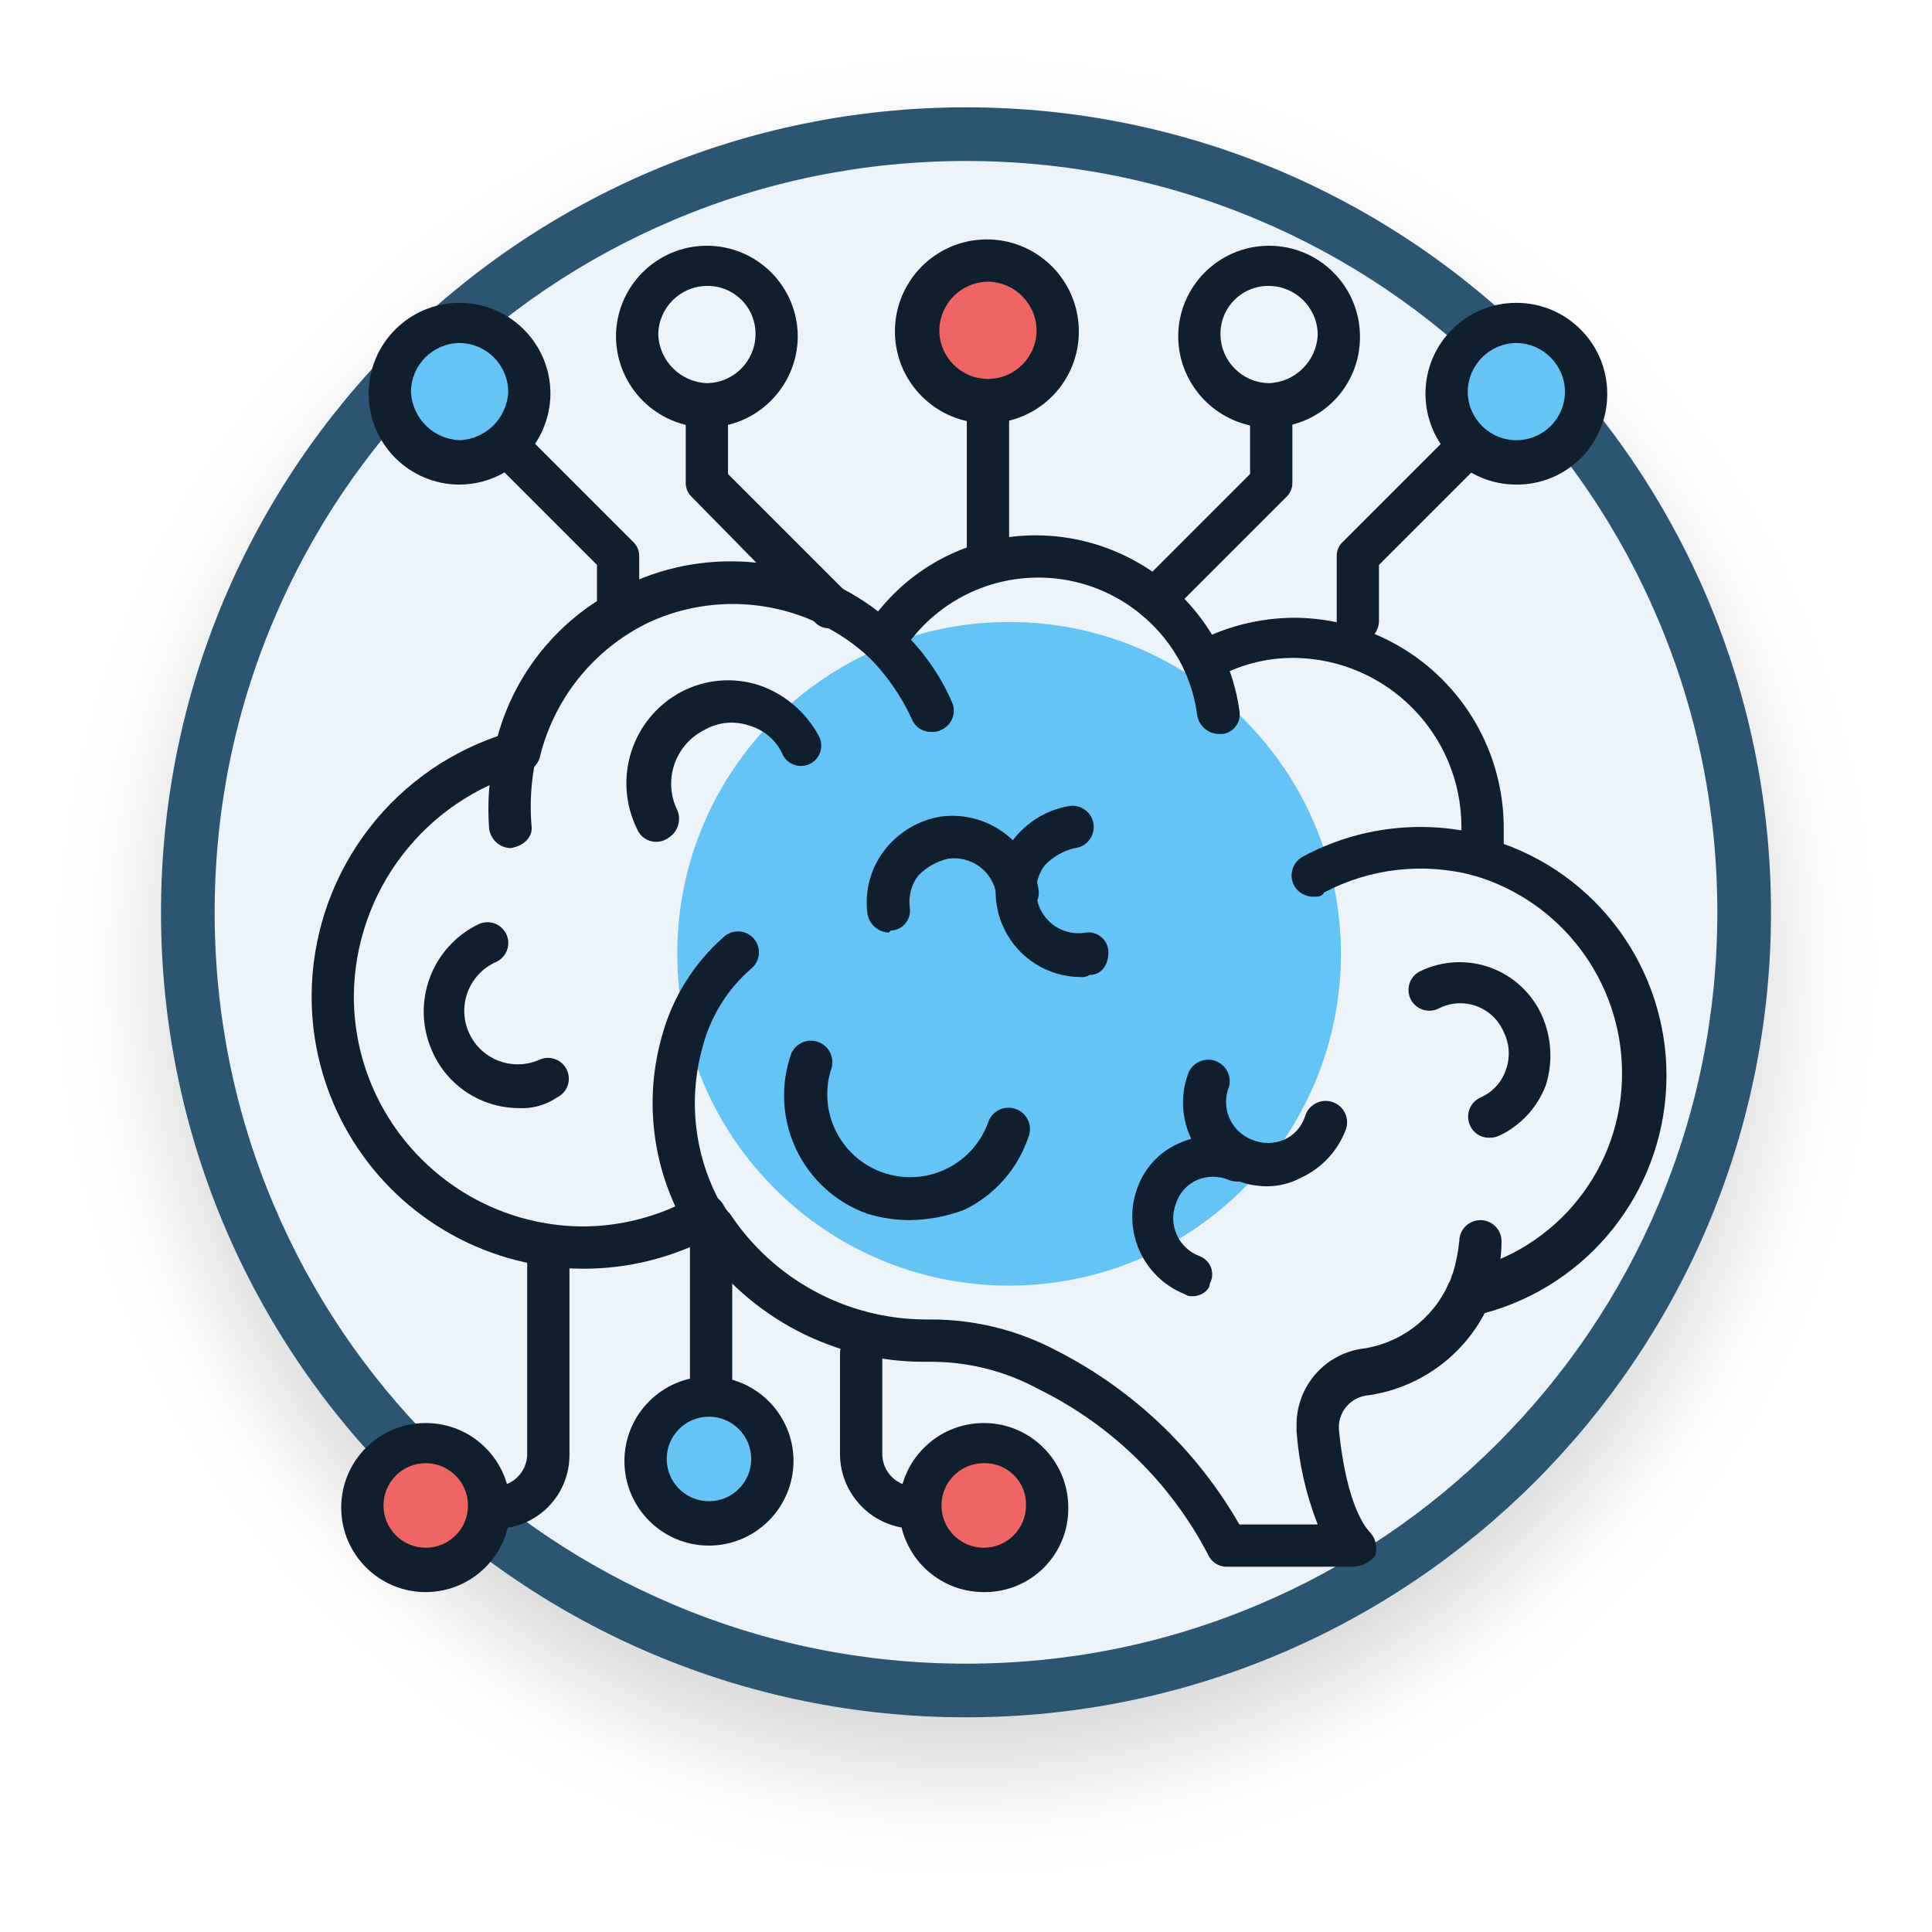
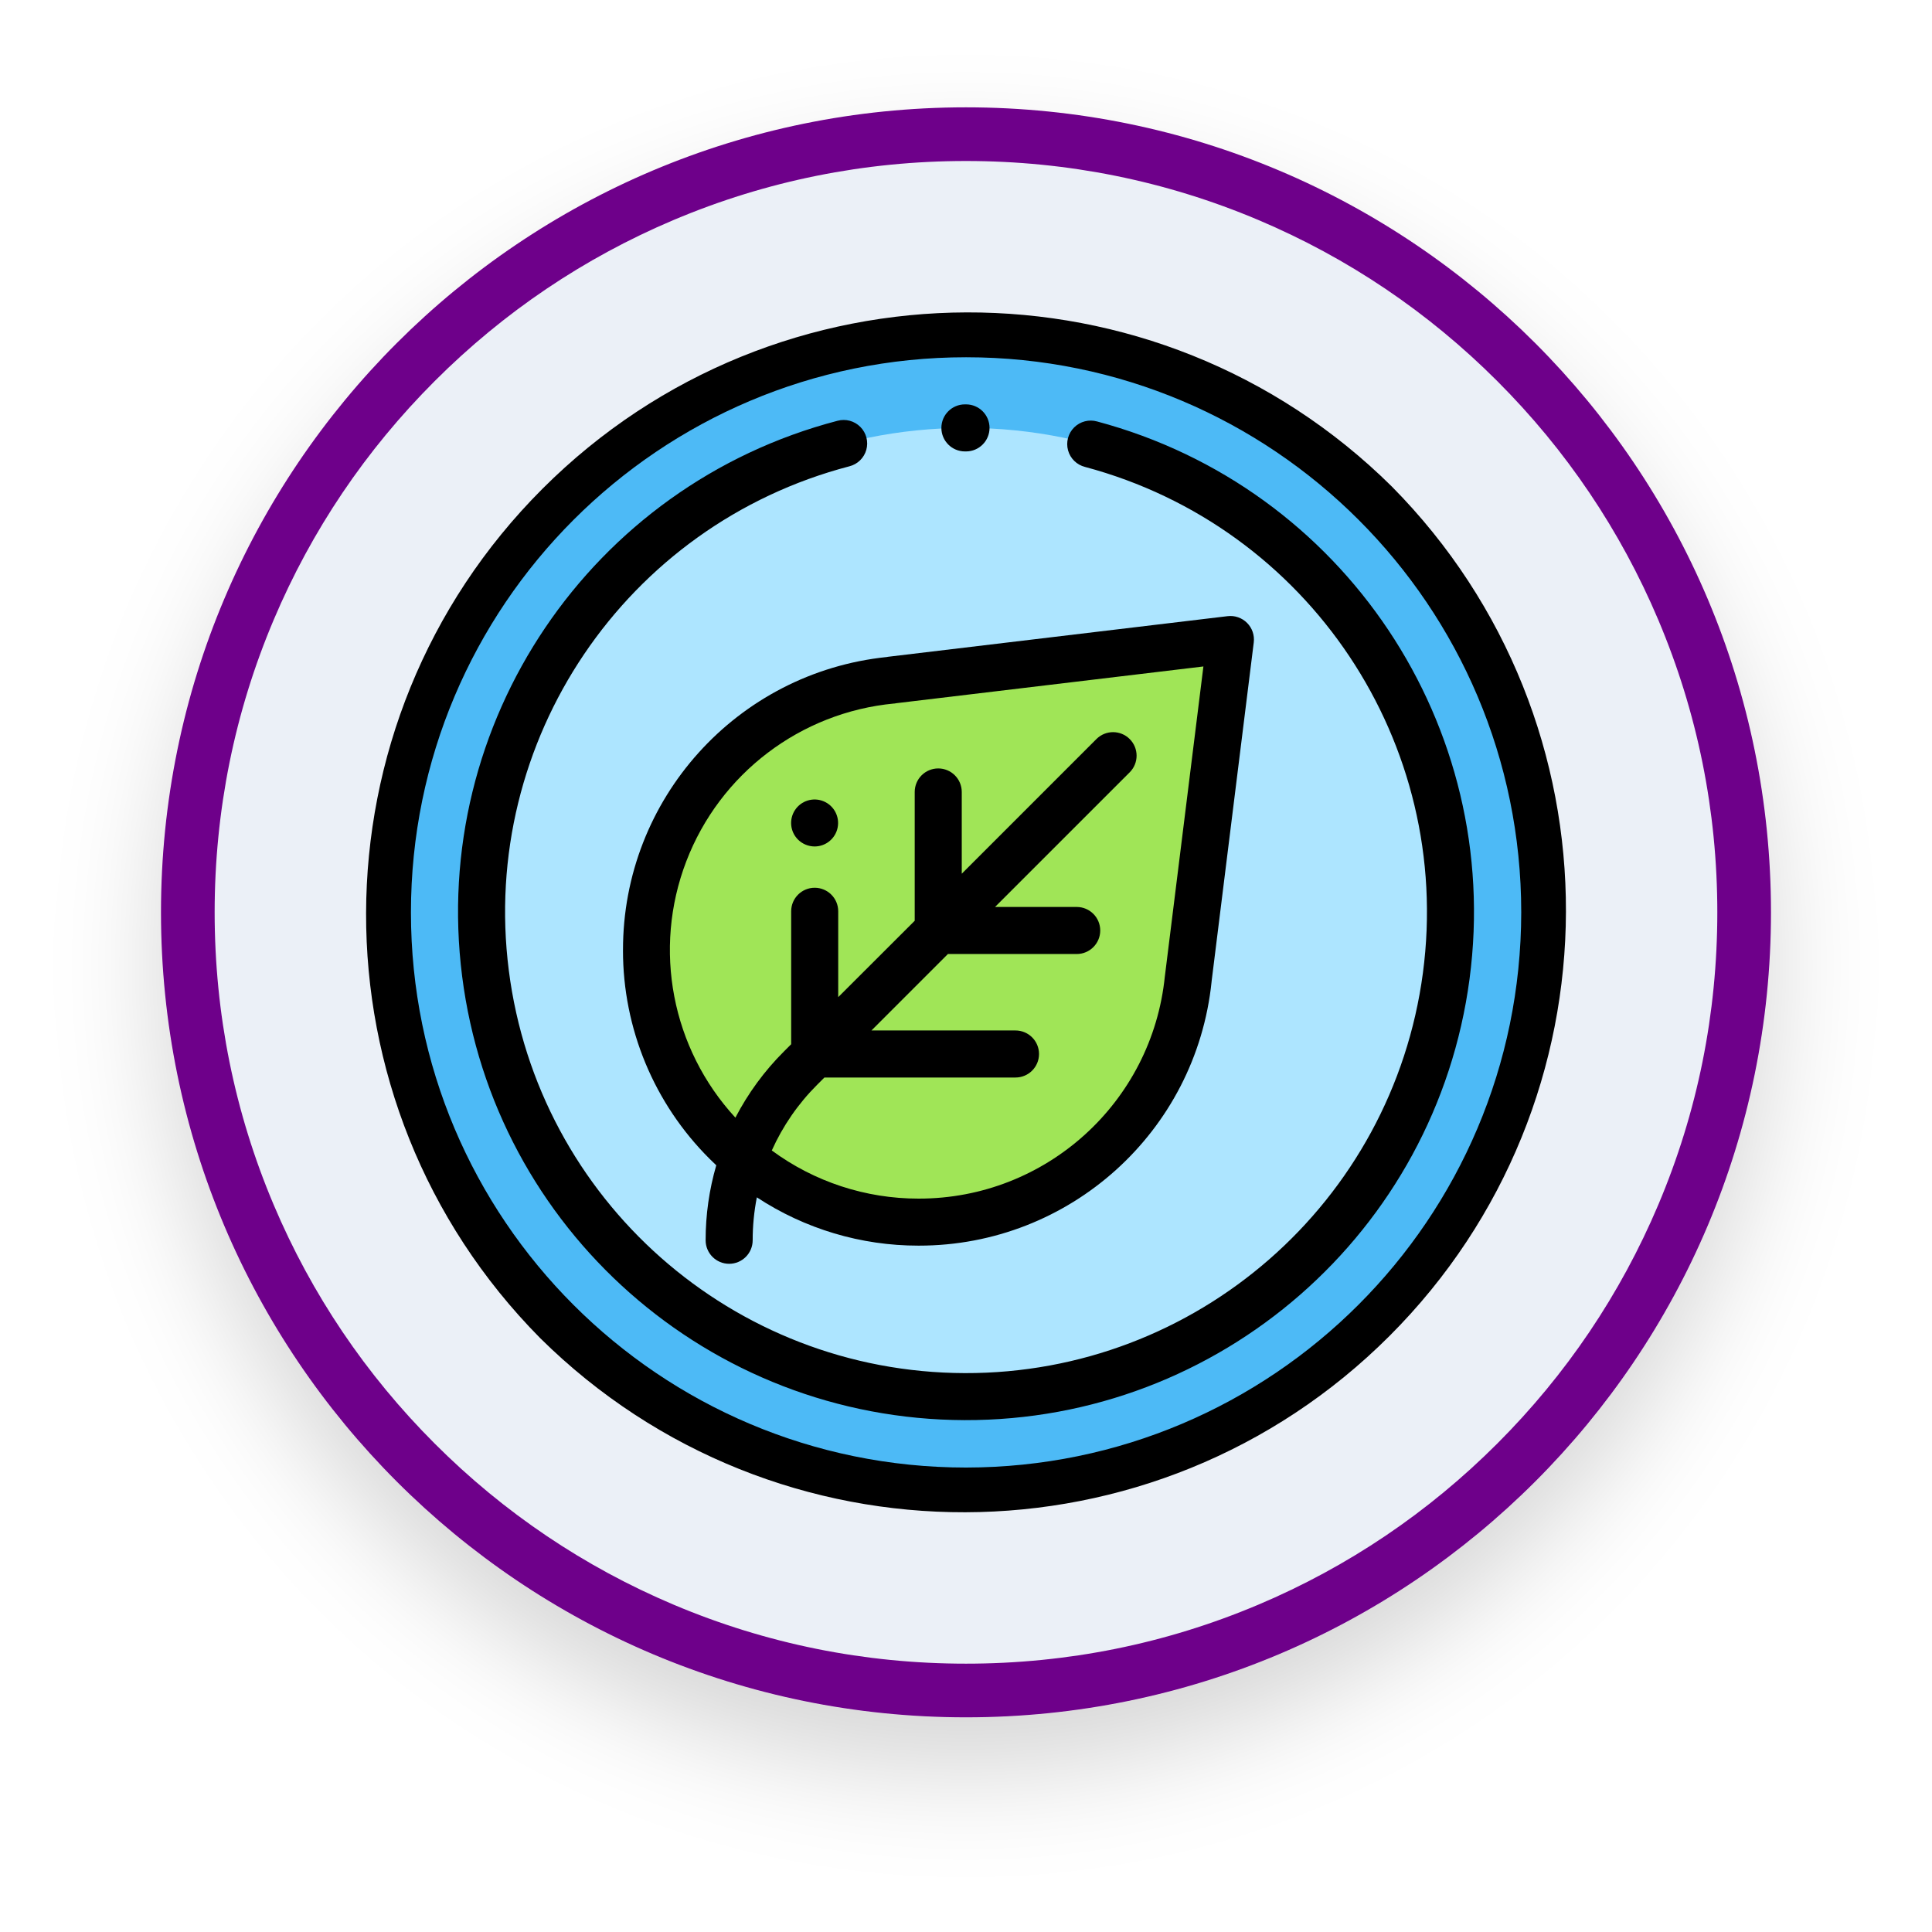
<svg xmlns="http://www.w3.org/2000/svg" width="108" height="108" viewBox="0 0 108 108">
  <defs>
    <filter id="Path_904820" x="0" y="0" width="108" height="108" filterUnits="userSpaceOnUse">
      <feOffset dy="3" input="SourceAlpha" />
      <feGaussianBlur stdDeviation="3" result="blur" />
      <feFlood flood-opacity="0.161" />
      <feComposite operator="in" in2="blur" />
      <feComposite in="SourceGraphic" />
    </filter>
  </defs>
-   <g id="Group_1145536" data-name="Group 1145536" transform="translate(-3.177 -710)">
-     <g id="Icono" transform="translate(12.177 716)">
-       <g transform="matrix(1, 0, 0, 1, -9, -6)" filter="url(#Path_904820)">
-         <g id="Path_904820-2" data-name="Path 904820" transform="translate(9 6)" fill="#ecf4fa">
+   <g id="Group_1145620" data-name="Group 1145620" transform="translate(-201.245 -558)">
+     <g id="Icono" transform="translate(-413.856 -4442)">
+       <g transform="matrix(1, 0, 0, 1, 615.1, 5000)" filter="url(#Path_904820)">
+         <g id="Path_904820-2" data-name="Path 904820" transform="translate(9 6)" fill="#ebf0f7">
          <path d="M 45 88.5 C 39.127 88.5 33.43 87.35 28.068 85.082 C 22.889 82.891 18.236 79.755 14.241 75.759 C 10.245 71.764 7.109 67.111 4.918 61.932 C 2.65 56.57 1.5 50.873 1.5 45 C 1.5 39.127 2.65 33.43 4.918 28.068 C 7.109 22.889 10.245 18.236 14.241 14.241 C 18.236 10.245 22.889 7.109 28.068 4.918 C 33.43 2.65 39.127 1.5 45 1.5 C 50.873 1.5 56.57 2.65 61.932 4.918 C 67.111 7.109 71.764 10.245 75.759 14.241 C 79.755 18.236 82.891 22.889 85.082 28.068 C 87.35 33.43 88.5 39.127 88.5 45 C 88.5 50.873 87.35 56.57 85.082 61.932 C 82.891 67.111 79.755 71.764 75.759 75.759 C 71.764 79.755 67.111 82.891 61.932 85.082 C 56.57 87.35 50.873 88.5 45 88.5 Z" stroke="none" />
-           <path d="M 45 3 C 39.329 3 33.829 4.11 28.653 6.299 C 23.652 8.415 19.16 11.443 15.302 15.302 C 11.443 19.16 8.415 23.652 6.299 28.653 C 4.11 33.829 3 39.329 3 45 C 3 50.671 4.11 56.171 6.299 61.347 C 8.415 66.348 11.443 70.84 15.302 74.698 C 19.16 78.557 23.652 81.585 28.653 83.701 C 33.829 85.89 39.329 87 45 87 C 50.671 87 56.171 85.89 61.347 83.701 C 66.348 81.585 70.84 78.557 74.698 74.698 C 78.557 70.84 81.585 66.348 83.701 61.347 C 85.89 56.171 87 50.671 87 45 C 87 39.329 85.89 33.829 83.701 28.653 C 81.585 23.652 78.557 19.16 74.698 15.302 C 70.84 11.443 66.348 8.415 61.347 6.299 C 56.171 4.11 50.671 3 45 3 M 45 0 C 69.853 0 90 20.147 90 45 C 90 69.853 69.853 90 45 90 C 20.147 90 0 69.853 0 45 C 0 20.147 20.147 0 45 0 Z" stroke="none" fill="#2a5673" />
+           <path d="M 45 3 C 39.329 3 33.829 4.11 28.653 6.299 C 23.652 8.415 19.16 11.443 15.302 15.302 C 11.443 19.16 8.415 23.652 6.299 28.653 C 4.11 33.829 3 39.329 3 45 C 3 50.671 4.11 56.171 6.299 61.347 C 8.415 66.348 11.443 70.84 15.302 74.698 C 19.16 78.557 23.652 81.585 28.653 83.701 C 33.829 85.89 39.329 87 45 87 C 50.671 87 56.171 85.89 61.347 83.701 C 66.348 81.585 70.84 78.557 74.698 74.698 C 78.557 70.84 81.585 66.348 83.701 61.347 C 85.89 56.171 87 50.671 87 45 C 87 39.329 85.89 33.829 83.701 28.653 C 81.585 23.652 78.557 19.16 74.698 15.302 C 70.84 11.443 66.348 8.415 61.347 6.299 C 56.171 4.11 50.671 3 45 3 M 45 0 C 69.853 0 90 20.147 90 45 C 90 69.853 69.853 90 45 90 C 20.147 90 0 69.853 0 45 C 0 20.147 20.147 0 45 0 Z" stroke="none" fill="#6e008a" />
        </g>
      </g>
    </g>
-     <g id="neural-network_14702541" transform="translate(19.597 722.384)">
-       <g id="Group_1145421" data-name="Group 1145421" transform="translate(1 17.541)">
-         <g id="Group_1145405" data-name="Group 1145405" transform="translate(20.44 4.844)">
-           <circle id="Ellipse_11636" data-name="Ellipse 11636" cx="18.549" cy="18.549" r="18.549" fill="#64c4f6" />
-         </g>
-         <g id="Group_1145406" data-name="Group 1145406">
-           <path id="Path_978845" data-name="Path 978845" d="M59.248,72.657H52.159a1.135,1.135,0,0,1-1.063-.709,21.248,21.248,0,0,0-9.452-9.216A12.556,12.556,0,0,0,35.736,61.2h-.473A15.307,15.307,0,0,1,22.621,54.58,15.209,15.209,0,0,1,1,40.757,15.414,15.414,0,0,1,11.4,26.224a13.141,13.141,0,0,1,7.325-8.507,13.515,13.515,0,0,1,13.942,1.536A11.256,11.256,0,0,1,41.525,15a11.552,11.552,0,0,1,9.806,5.553,11.892,11.892,0,0,1,4.608-.945,11.749,11.749,0,0,1,11.7,11.815v.827a13.761,13.761,0,0,1-1.063,26.229,8.753,8.753,0,0,1-6.616,4.608,1.789,1.789,0,0,0-1.536,1.772v.118c.354,3.544,1.181,5.2,1.772,5.789a1.287,1.287,0,0,1,.236,1.3,1.641,1.641,0,0,1-1.181.591Zm-6.38-2.363h4.372a17.825,17.825,0,0,1-1.181-5.2v-.473A4.289,4.289,0,0,1,59.6,60.488a6.241,6.241,0,0,0,4.962-3.663,1.249,1.249,0,0,1,.827-.709A11.278,11.278,0,0,0,74.253,45.01a11.52,11.52,0,0,0-8.27-10.988,1.088,1.088,0,0,1-.827-1.3,6.781,6.781,0,0,0,.118-1.418,9.456,9.456,0,0,0-9.334-9.452,8.811,8.811,0,0,0-4.49,1.181,1.255,1.255,0,0,1-.945.118,1.21,1.21,0,0,1-.709-.591,9.023,9.023,0,0,0-15.832-.945,1.367,1.367,0,0,1-.827.591,1.342,1.342,0,0,1-.945-.354A11.215,11.215,0,0,0,19.9,19.844a11.333,11.333,0,0,0-6.144,7.562,1.167,1.167,0,0,1-.827.827,13.117,13.117,0,0,0-9.57,12.524,12.884,12.884,0,0,0,12.76,12.878,12.709,12.709,0,0,0,6.262-1.654,1.2,1.2,0,0,1,1.654.473,1.631,1.631,0,0,0,.354.473,13.153,13.153,0,0,0,10.87,5.907h.354a14.986,14.986,0,0,1,7.089,1.772,24.757,24.757,0,0,1,10.161,9.688Z" transform="translate(-1 -15)" fill="#101f2d" />
-         </g>
-         <g id="Group_1145407" data-name="Group 1145407" transform="translate(17.591 8.105)">
-           <path id="Path_978846" data-name="Path 978846" d="M17.556,30.887a1.135,1.135,0,0,1-1.063-.709,5.787,5.787,0,0,1,2.481-7.68,5.624,5.624,0,0,1,4.372-.354,6.014,6.014,0,0,1,3.308,2.836,1.136,1.136,0,0,1-2.009,1.063,2.924,2.924,0,0,0-1.89-1.654,3.022,3.022,0,0,0-2.481.236,3.36,3.36,0,0,0-1.536,4.49,1.245,1.245,0,0,1-.473,1.536,1.167,1.167,0,0,1-.709.236Z" transform="translate(-15.889 -21.86)" fill="#101f2d" />
-         </g>
-         <g id="Group_1145408" data-name="Group 1145408" transform="translate(6.275 21.649)">
-           <path id="Path_978847" data-name="Path 978847" d="M11.615,43.693A5.295,5.295,0,0,1,6.771,40.5a5.423,5.423,0,0,1,2.6-7.089,1.164,1.164,0,1,1,.945,2.127A2.987,2.987,0,1,0,12.8,40.975a1.164,1.164,0,0,1,.945,2.127,3.426,3.426,0,0,1-2.127.591Z" transform="translate(-6.311 -33.323)" fill="#101f2d" />
-         </g>
-         <g id="Group_1145409" data-name="Group 1145409" transform="translate(26.41 28.164)">
-           <path id="Path_978848" data-name="Path 978848" d="M30.379,48.954a8.187,8.187,0,0,1-2.363-.354,7.018,7.018,0,0,1-4.253-8.979,1.2,1.2,0,0,1,2.245.827,4.634,4.634,0,0,0,8.743,3.072A1.2,1.2,0,1,1,37,44.346a6.991,6.991,0,0,1-3.544,4.017A8.875,8.875,0,0,1,30.379,48.954Z" transform="translate(-23.353 -38.837)" fill="#101f2d" />
-         </g>
-         <g id="Group_1145410" data-name="Group 1145410" transform="translate(38.252 15.105)">
-           <path id="Path_978849" data-name="Path 978849" d="M38.13,37.373a4.772,4.772,0,0,1-3.781-7.68,4.991,4.991,0,0,1,3.19-1.89,1.187,1.187,0,0,1,.236,2.363,3.368,3.368,0,0,0-1.654.945,2.364,2.364,0,0,0,2.245,3.781,1.116,1.116,0,0,1,1.3,1.063c0,.709-.354,1.3-1.063,1.3a.71.71,0,0,1-.473.118Z" transform="translate(-33.376 -27.785)" fill="#101f2d" />
-         </g>
-         <g id="Group_1145411" data-name="Group 1145411" transform="translate(31.045 15.671)">
-           <path id="Path_978850" data-name="Path 978850" d="M28.486,34.8A1.256,1.256,0,0,1,27.3,33.741,4.787,4.787,0,0,1,28.25,30.2a4.991,4.991,0,0,1,3.19-1.89,4.886,4.886,0,0,1,5.435,4.135,1.187,1.187,0,1,1-2.363.236,2.388,2.388,0,0,0-2.717-2.009,3.368,3.368,0,0,0-1.654.945,2.394,2.394,0,0,0-.473,1.772,1.116,1.116,0,0,1-1.063,1.3l-.118.118Z" transform="translate(-27.276 -28.264)" fill="#101f2d" />
-         </g>
-         <g id="Group_1145412" data-name="Group 1145412" transform="translate(48.706 29.227)">
-           <path id="Path_978851" data-name="Path 978851" d="M46.922,46.9a4.741,4.741,0,0,1-1.772-.354,4.663,4.663,0,0,1-2.6-6.026,1.2,1.2,0,0,1,2.245.827,2.266,2.266,0,0,0,1.3,2.954,2.3,2.3,0,0,0,1.772,0A2.147,2.147,0,0,0,49.048,43a1.2,1.2,0,1,1,2.245.827,4.847,4.847,0,0,1-2.481,2.6,4.051,4.051,0,0,1-1.89.473Z" transform="translate(-42.224 -39.737)" fill="#101f2d" />
-         </g>
-         <g id="Group_1145413" data-name="Group 1145413" transform="translate(45.87 33.554)">
-           <path id="Path_978852" data-name="Path 978852" d="M43.222,52.379a.71.71,0,0,1-.473-.118,4.663,4.663,0,0,1-2.6-6.026,4.282,4.282,0,0,1,2.481-2.481,4.608,4.608,0,0,1,3.544,0,1.164,1.164,0,0,1-.945,2.127,2.3,2.3,0,0,0-1.772,0,2.147,2.147,0,0,0-1.181,1.3,2.266,2.266,0,0,0,1.3,2.954,1.084,1.084,0,0,1,.591,1.536c0,.354-.473.709-.945.709Z" transform="translate(-39.824 -43.4)" fill="#101f2d" />
-         </g>
-         <g id="Group_1145414" data-name="Group 1145414" transform="translate(61.347 23.859)">
-           <path id="Path_978853" data-name="Path 978853" d="M57.385,45.008a1.135,1.135,0,0,1-1.063-.709,1.172,1.172,0,0,1,.591-1.536,2.587,2.587,0,0,0,1.418-1.536,2.674,2.674,0,0,0-.118-2.127,2.635,2.635,0,0,0-3.663-1.3,1.164,1.164,0,1,1-.945-2.127,5.045,5.045,0,0,1,6.735,2.481,5.528,5.528,0,0,1,.236,3.9,5.112,5.112,0,0,1-2.6,2.836,1.285,1.285,0,0,1-.591.118Z" transform="translate(-52.923 -35.194)" fill="#101f2d" />
-         </g>
-         <g id="Group_1145415" data-name="Group 1145415" transform="translate(30.719 4.726)">
-           <path id="Path_978854" data-name="Path 978854" d="M30.9,25.262a1.135,1.135,0,0,1-1.063-.709,12.034,12.034,0,0,0-2.481-3.544,1.17,1.17,0,1,1,1.654-1.654,12.285,12.285,0,0,1,3.072,4.253,1.172,1.172,0,0,1-.591,1.536A1.065,1.065,0,0,1,30.9,25.262Z" transform="translate(-27 -19)" fill="#101f2d" />
-         </g>
-         <g id="Group_1145416" data-name="Group 1145416" transform="translate(9.88 11.044)">
-           <path id="Path_978855" data-name="Path 978855" d="M10.588,30.79a1.256,1.256,0,0,1-1.181-1.063,14.438,14.438,0,0,1,.354-4.49,1.161,1.161,0,1,1,2.245.591,12.761,12.761,0,0,0-.236,3.663c.118.591-.354,1.181-1.181,1.3Z" transform="translate(-9.362 -24.347)" fill="#101f2d" />
-         </g>
-         <g id="Group_1145417" data-name="Group 1145417" transform="translate(48.705 5.935)">
-           <path id="Path_978856" data-name="Path 978856" d="M44.2,25.194a1.256,1.256,0,0,1-1.181-1.063,8.6,8.6,0,0,0-.709-2.481,1.164,1.164,0,1,1,2.127-.945,10.916,10.916,0,0,1,.945,3.19,1.107,1.107,0,0,1-.945,1.3H44.2Z" transform="translate(-42.223 -20.023)" fill="#101f2d" />
-         </g>
-         <g id="Group_1145418" data-name="Group 1145418" transform="translate(54.773 16.295)">
-           <path id="Path_978857" data-name="Path 978857" d="M48.589,32.7a1.241,1.241,0,0,1-1.063-.591A1.2,1.2,0,0,1,48,30.455a13.857,13.857,0,0,1,10.161-1.181,1.283,1.283,0,0,1,.827,1.418,1.215,1.215,0,0,1-1.418.827,11.568,11.568,0,0,0-8.389.945C49.062,32.7,48.825,32.7,48.589,32.7Z" transform="translate(-47.359 -28.792)" fill="#101f2d" />
-         </g>
-         <g id="Group_1145419" data-name="Group 1145419" transform="translate(19.056 22.148)">
-           <path id="Path_978858" data-name="Path 978858" d="M20.049,50.823a1.41,1.41,0,0,1-1.063-.591,13.759,13.759,0,0,1-1.3-10.752,11.318,11.318,0,0,1,3.426-5.435,1.173,1.173,0,1,1,1.536,1.772A8.679,8.679,0,0,0,19.93,40.19a11.627,11.627,0,0,0,1.063,8.861,1.2,1.2,0,0,1-.473,1.654A1.222,1.222,0,0,1,20.049,50.823Z" transform="translate(-17.128 -33.745)" fill="#101f2d" />
-         </g>
-         <g id="Group_1145420" data-name="Group 1145420" transform="translate(63.474 38.28)">
-           <path id="Path_978859" data-name="Path 978859" d="M55.877,52.6a.71.71,0,0,1-.473-.118,1.172,1.172,0,0,1-.591-1.536c.118-.118.118-.354.236-.591a9.419,9.419,0,0,0,.354-1.772,1.181,1.181,0,0,1,2.363,0,8.187,8.187,0,0,1-.354,2.363c-.118.236-.236.591-.354.827-.354.591-.709.827-1.181.827Z" transform="translate(-54.723 -47.4)" fill="#101f2d" />
-         </g>
-       </g>
-       <g id="Group_1145424" data-name="Group 1145424" transform="translate(33.727 1)">
-         <g id="Group_1145422" data-name="Group 1145422">
-           <path id="Path_978860" data-name="Path 978860" d="M37.5,5.9a3.9,3.9,0,0,1-7.8,0,3.9,3.9,0,0,1,7.8,0Z" transform="translate(-28.519 -0.819)" fill="#ef6561" />
-           <path id="Path_978861" data-name="Path 978861" d="M33.78,11.279a5.14,5.14,0,1,1,5.08-5.2A5.118,5.118,0,0,1,33.78,11.279Zm0-7.916A2.748,2.748,0,0,0,31.063,6.08a2.717,2.717,0,1,0,5.435,0A2.748,2.748,0,0,0,33.78,3.363Z" transform="translate(-28.7 -1)" fill="#101f2d" />
-         </g>
-         <g id="Group_1145423" data-name="Group 1145423" transform="translate(3.899 8.389)">
-           <path id="Path_978862" data-name="Path 978862" d="M33.181,18.615A1.116,1.116,0,0,1,32,17.434V9.281a1.181,1.181,0,0,1,2.363,0v8.152A1.184,1.184,0,0,1,33.181,18.615Z" transform="translate(-32 -8.1)" fill="#101f2d" />
-         </g>
-       </g>
-       <g id="Group_1145430" data-name="Group 1145430" transform="translate(18.014 1.354)">
-         <g id="Group_1145425" data-name="Group 1145425" transform="translate(31.428)">
-           <path id="Path_978863" data-name="Path 978863" d="M47.08,11.461A5.118,5.118,0,0,1,42,6.38a5.08,5.08,0,1,1,10.161,0A5.042,5.042,0,0,1,47.08,11.461Zm0-7.916a2.674,2.674,0,0,0-2.717,2.717A2.748,2.748,0,0,0,47.08,8.98,2.831,2.831,0,0,0,49.8,6.262,2.748,2.748,0,0,0,47.08,3.545Z" transform="translate(-42 -1.3)" fill="#101f2d" />
-         </g>
-         <g id="Group_1145428" data-name="Group 1145428">
-           <g id="Group_1145426" data-name="Group 1145426">
-             <path id="Path_978864" data-name="Path 978864" d="M20.48,11.461A5.118,5.118,0,0,1,15.4,6.38a5.08,5.08,0,1,1,10.161,0A5.118,5.118,0,0,1,20.48,11.461Zm0-7.916a2.748,2.748,0,0,0-2.717,2.717A2.831,2.831,0,0,0,20.48,8.98,2.748,2.748,0,0,0,23.2,6.262,2.674,2.674,0,0,0,20.48,3.545Z" transform="translate(-15.4 -1.3)" fill="#101f2d" />
-           </g>
-           <g id="Group_1145427" data-name="Group 1145427" transform="translate(3.899 8.152)">
-             <path id="Path_978865" data-name="Path 978865" d="M26.734,21.433a1.073,1.073,0,0,1-.827-.354l-6.853-6.971a1.073,1.073,0,0,1-.354-.827v-3.9a1.181,1.181,0,0,1,2.363,0v3.426l6.616,6.616a1.142,1.142,0,0,1,0,1.654,1.571,1.571,0,0,1-.945.354Z" transform="translate(-18.7 -8.2)" fill="#101f2d" />
-           </g>
-         </g>
-         <g id="Group_1145429" data-name="Group 1145429" transform="translate(28.947 8.152)">
-           <path id="Path_978866" data-name="Path 978866" d="M41.081,20.96a1.073,1.073,0,0,1-.827-.354,1.142,1.142,0,0,1,0-1.654L46.4,12.808V9.381a1.181,1.181,0,1,1,2.363,0v3.9a1.073,1.073,0,0,1-.354.827l-6.5,6.5A1.276,1.276,0,0,1,41.081,20.96Z" transform="translate(-39.9 -8.2)" fill="#101f2d" />
-         </g>
-       </g>
-       <g id="Group_1145435" data-name="Group 1145435" transform="translate(4.19 4.544)">
-         <g id="Group_1145431" data-name="Group 1145431">
-           <path id="Path_978867" data-name="Path 978867" d="M4.6,8.8A3.9,3.9,0,1,0,8.5,4.9,3.934,3.934,0,0,0,4.6,8.8Z" transform="translate(-3.537 -3.837)" fill="#64c4f6" />
-           <path id="Path_978868" data-name="Path 978868" d="M8.78,14.161a5.08,5.08,0,1,1,5.08-5.08A5.118,5.118,0,0,1,8.78,14.161Zm0-7.916A2.748,2.748,0,0,0,6.063,8.962,2.831,2.831,0,0,0,8.78,11.68,2.831,2.831,0,0,0,11.5,8.962,2.748,2.748,0,0,0,8.78,6.245Z" transform="translate(-3.7 -4)" fill="#101f2d" />
-         </g>
-         <g id="Group_1145432" data-name="Group 1145432" transform="translate(7.089 7.325)">
-           <path id="Path_978869" data-name="Path 978869" d="M16.553,21.424a1.116,1.116,0,0,1-1.181-1.181V17.525l-5.317-5.317a1.17,1.17,0,0,1,1.654-1.654l5.671,5.671a1.073,1.073,0,0,1,.354.827v3.19a1.116,1.116,0,0,1-1.181,1.181Z" transform="translate(-9.7 -10.2)" fill="#101f2d" />
-         </g>
-         <g id="Group_1145433" data-name="Group 1145433" transform="translate(59.075)">
-           <path id="Path_978870" data-name="Path 978870" d="M62.6,8.8a3.9,3.9,0,1,1-3.9-3.9A3.934,3.934,0,0,1,62.6,8.8Z" transform="translate(-53.5 -3.837)" fill="#64c4f6" />
-           <path id="Path_978871" data-name="Path 978871" d="M58.78,14.161a5.08,5.08,0,1,1,5.08-5.08A5.042,5.042,0,0,1,58.78,14.161Zm0-7.916a2.748,2.748,0,0,0-2.717,2.717,2.717,2.717,0,0,0,5.435,0A2.748,2.748,0,0,0,58.78,6.245Z" transform="translate(-53.7 -4)" fill="#101f2d" />
-         </g>
-         <g id="Group_1145434" data-name="Group 1145434" transform="translate(54.113 7.325)">
-           <path id="Path_978872" data-name="Path 978872" d="M50.681,21.9A1.116,1.116,0,0,1,49.5,20.715V17.053a1.073,1.073,0,0,1,.354-.827l5.671-5.671a1.17,1.17,0,0,1,1.654,1.654l-5.317,5.317v3.19A1.271,1.271,0,0,1,50.681,21.9Z" transform="translate(-49.5 -10.2)" fill="#101f2d" />
-         </g>
-       </g>
-       <g id="Group_1145436" data-name="Group 1145436" transform="translate(30.537 62.083)">
-         <path id="Path_978873" data-name="Path 978873" d="M30.135,63.688A4.186,4.186,0,0,1,26,59.553V53.882a1.181,1.181,0,0,1,2.363,0v5.671a1.817,1.817,0,0,0,1.772,1.772,1.116,1.116,0,0,1,1.181,1.181A1.184,1.184,0,0,1,30.135,63.688Z" transform="translate(-26 -52.7)" fill="#101f2d" />
-       </g>
-       <g id="Group_1145437" data-name="Group 1145437" transform="translate(33.846 67.164)">
-         <path id="Path_978874" data-name="Path 978874" d="M36.989,61.545A3.544,3.544,0,1,1,33.444,58,3.48,3.48,0,0,1,36.989,61.545Z" transform="translate(-28.6 -56.819)" fill="#ef6561" />
-         <path id="Path_978875" data-name="Path 978875" d="M33.526,66.452a4.726,4.726,0,1,1,4.726-4.726A4.665,4.665,0,0,1,33.526,66.452Zm0-7.207a2.363,2.363,0,1,0,2.363,2.363A2.3,2.3,0,0,0,33.526,59.245Z" transform="translate(-28.8 -57)" fill="#101f2d" />
-       </g>
-       <g id="Group_1145440" data-name="Group 1145440" transform="translate(2.654 57.121)">
-         <g id="Group_1145438" data-name="Group 1145438" transform="translate(7.443)">
-           <path id="Path_978876" data-name="Path 978876" d="M9.881,64.45a1.181,1.181,0,1,1,0-2.363,1.817,1.817,0,0,0,1.772-1.772V49.681A1.116,1.116,0,0,1,12.835,48.5a1.116,1.116,0,0,1,1.181,1.181V60.315A4.11,4.11,0,0,1,9.881,64.45Z" transform="translate(-8.7 -48.5)" fill="#101f2d" />
-         </g>
-         <g id="Group_1145439" data-name="Group 1145439" transform="translate(0 10.043)">
-           <path id="Path_978877" data-name="Path 978877" d="M3.3,61.545A3.544,3.544,0,1,0,6.844,58,3.48,3.48,0,0,0,3.3,61.545Z" transform="translate(-2.237 -56.819)" fill="#ef6561" />
-           <path id="Path_978878" data-name="Path 978878" d="M7.126,66.452a4.726,4.726,0,1,1,4.726-4.726,4.74,4.74,0,0,1-4.726,4.726Zm0-7.207a2.363,2.363,0,1,0,2.363,2.363,2.37,2.37,0,0,0-2.363-2.363Z" transform="translate(-2.4 -57)" fill="#101f2d" />
-         </g>
-       </g>
-       <g id="Group_1145441" data-name="Group 1145441" transform="translate(18.486 64.564)">
-         <path id="Path_978879" data-name="Path 978879" d="M16.7,59.244A3.544,3.544,0,1,0,20.244,55.7,3.555,3.555,0,0,0,16.7,59.244Z" transform="translate(-15.637 -54.637)" fill="#64c4f6" />
-         <path id="Path_978880" data-name="Path 978880" d="M20.526,64.252a4.726,4.726,0,1,1,4.726-4.726A4.74,4.74,0,0,1,20.526,64.252Zm0-7.207a2.363,2.363,0,1,0,2.363,2.363A2.37,2.37,0,0,0,20.526,57.045Z" transform="translate(-15.8 -54.8)" fill="#101f2d" />
-       </g>
-       <g id="Group_1145442" data-name="Group 1145442" transform="translate(22.149 55.821)">
-         <path id="Path_978881" data-name="Path 978881" d="M20.081,57.8A1.116,1.116,0,0,1,18.9,56.616V48.581a1.181,1.181,0,1,1,2.363,0v8.034A1.271,1.271,0,0,1,20.081,57.8Z" transform="translate(-18.9 -47.4)" fill="#101f2d" />
-       </g>
+     <g id="biologico" transform="translate(221.583 575.337)">
+       <circle id="Ellipse_11692" data-name="Ellipse 11692" cx="32.731" cy="32.731" r="32.731" transform="translate(1.129 1.129)" fill="#4dbaf6" />
+       <circle id="Ellipse_11693" data-name="Ellipse 11693" cx="27.08" cy="27.08" r="27.08" transform="translate(6.583 6.583)" fill="#ade5ff" />
+       <path id="Path_981419" data-name="Path 981419" d="M124.6,146.637a15.2,15.2,0,1,0,25.854,12.319h0L152.812,140l-18.937,2.265.006.006A15.073,15.073,0,0,0,124.6,146.637Z" transform="translate(-104.367 -121.591)" fill="#a0e557" />
+       <path id="Path_981420" data-name="Path 981420" d="M57.466,9.86A33.663,33.663,0,0,0,9.86,57.466,33.663,33.663,0,0,0,57.466,9.86ZM33.663,64.7A31.033,31.033,0,1,1,64.7,33.663,31.068,31.068,0,0,1,33.663,64.7Z" transform="translate(0 0)" />
+       <path id="Path_981421" data-name="Path 981421" d="M75.789,46.785a1.315,1.315,0,1,0-.677,2.541,25.765,25.765,0,1,1-13.171-.036,1.315,1.315,0,1,0-.663-2.545,28.394,28.394,0,1,0,14.511.04Z" transform="translate(-34.795 -40.561)" />
+       <path id="Path_981422" data-name="Path 981422" d="M246.877,42.693h.058a1.315,1.315,0,0,0,0-2.63h-.062a1.315,1.315,0,0,0,0,2.63Z" transform="translate(-213.272 -34.795)" />
+       <path id="Path_981423" data-name="Path 981423" d="M110.168,148.683a16.431,16.431,0,0,0,4.846,11.669c.121.121.245.24.369.357a14.991,14.991,0,0,0-.595,4.192,1.315,1.315,0,1,0,2.63,0,12.419,12.419,0,0,1,.233-2.4,16.415,16.415,0,0,0,9.032,2.7h.023a16.444,16.444,0,0,0,16.365-14.75l0-.014,2.358-18.956a1.315,1.315,0,0,0-1.461-1.468l-18.937,2.265c-.035,0-.07.01-.1.017a16.446,16.446,0,0,0-14.762,16.391ZM125.319,134.9a1.294,1.294,0,0,0,.165-.026l17.13-2.049-2.145,17.244c0,.025-.007.049-.01.074a13.814,13.814,0,0,1-13.753,12.429h-.019a13.8,13.8,0,0,1-8.2-2.691,12.3,12.3,0,0,1,2.536-3.673l.405-.405h10.682a1.315,1.315,0,0,0,0-2.63h-8.052l4.274-4.274h7.2a1.315,1.315,0,0,0,0-2.63h-4.566l7.528-7.527a1.315,1.315,0,0,0-1.86-1.86l-7.528,7.528V139.84a1.315,1.315,0,0,0-2.63,0v7.2L122.2,151.31v-4.8a1.315,1.315,0,1,0-2.63,0v7.432l-.405.405a14.968,14.968,0,0,0-2.713,3.7,13.836,13.836,0,0,1,8.871-23.151Z" transform="translate(-95.681 -112.906)" />
+       <path id="Path_981424" data-name="Path 981424" d="M182.964,210.63a1.313,1.313,0,1,0-.931-.385A1.327,1.327,0,0,0,182.964,210.63Z" transform="translate(-157.763 -180.649)" />
    </g>
  </g>
</svg>
